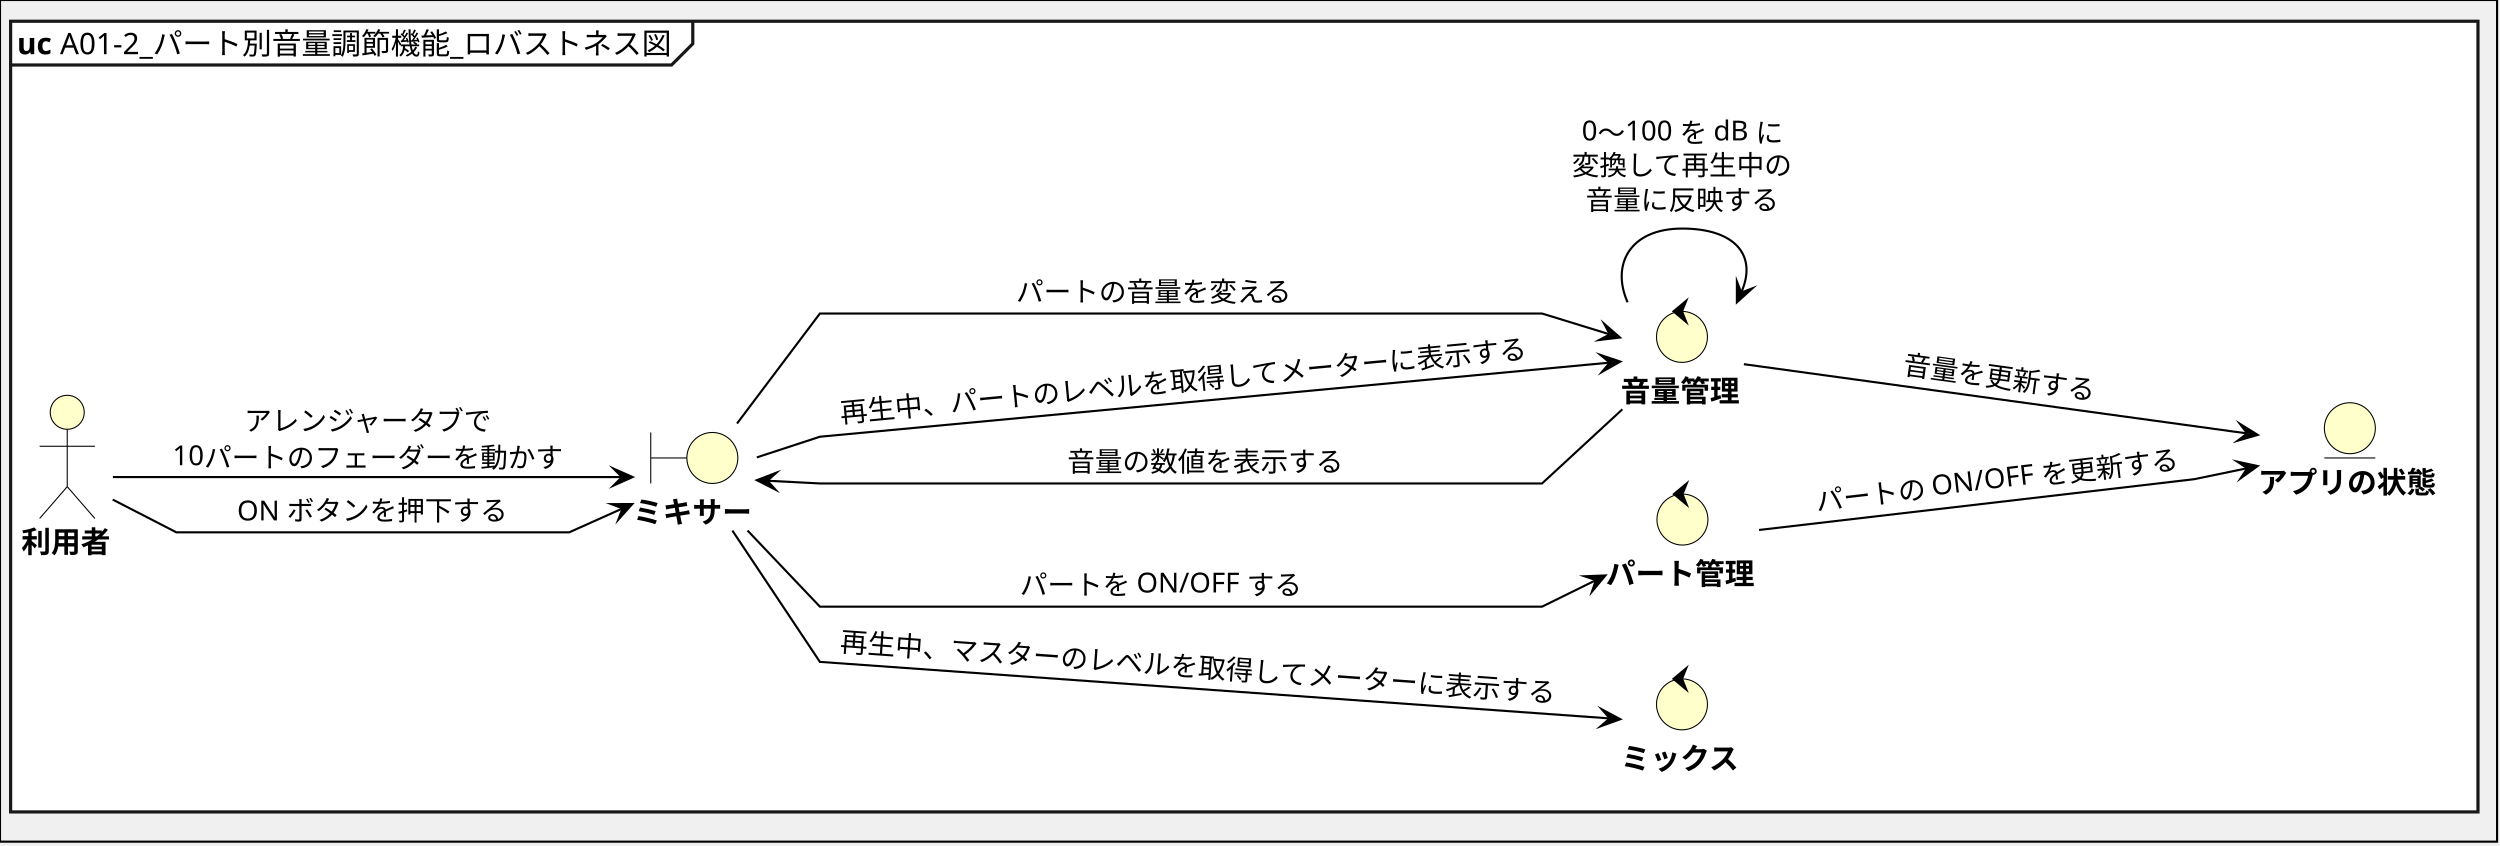
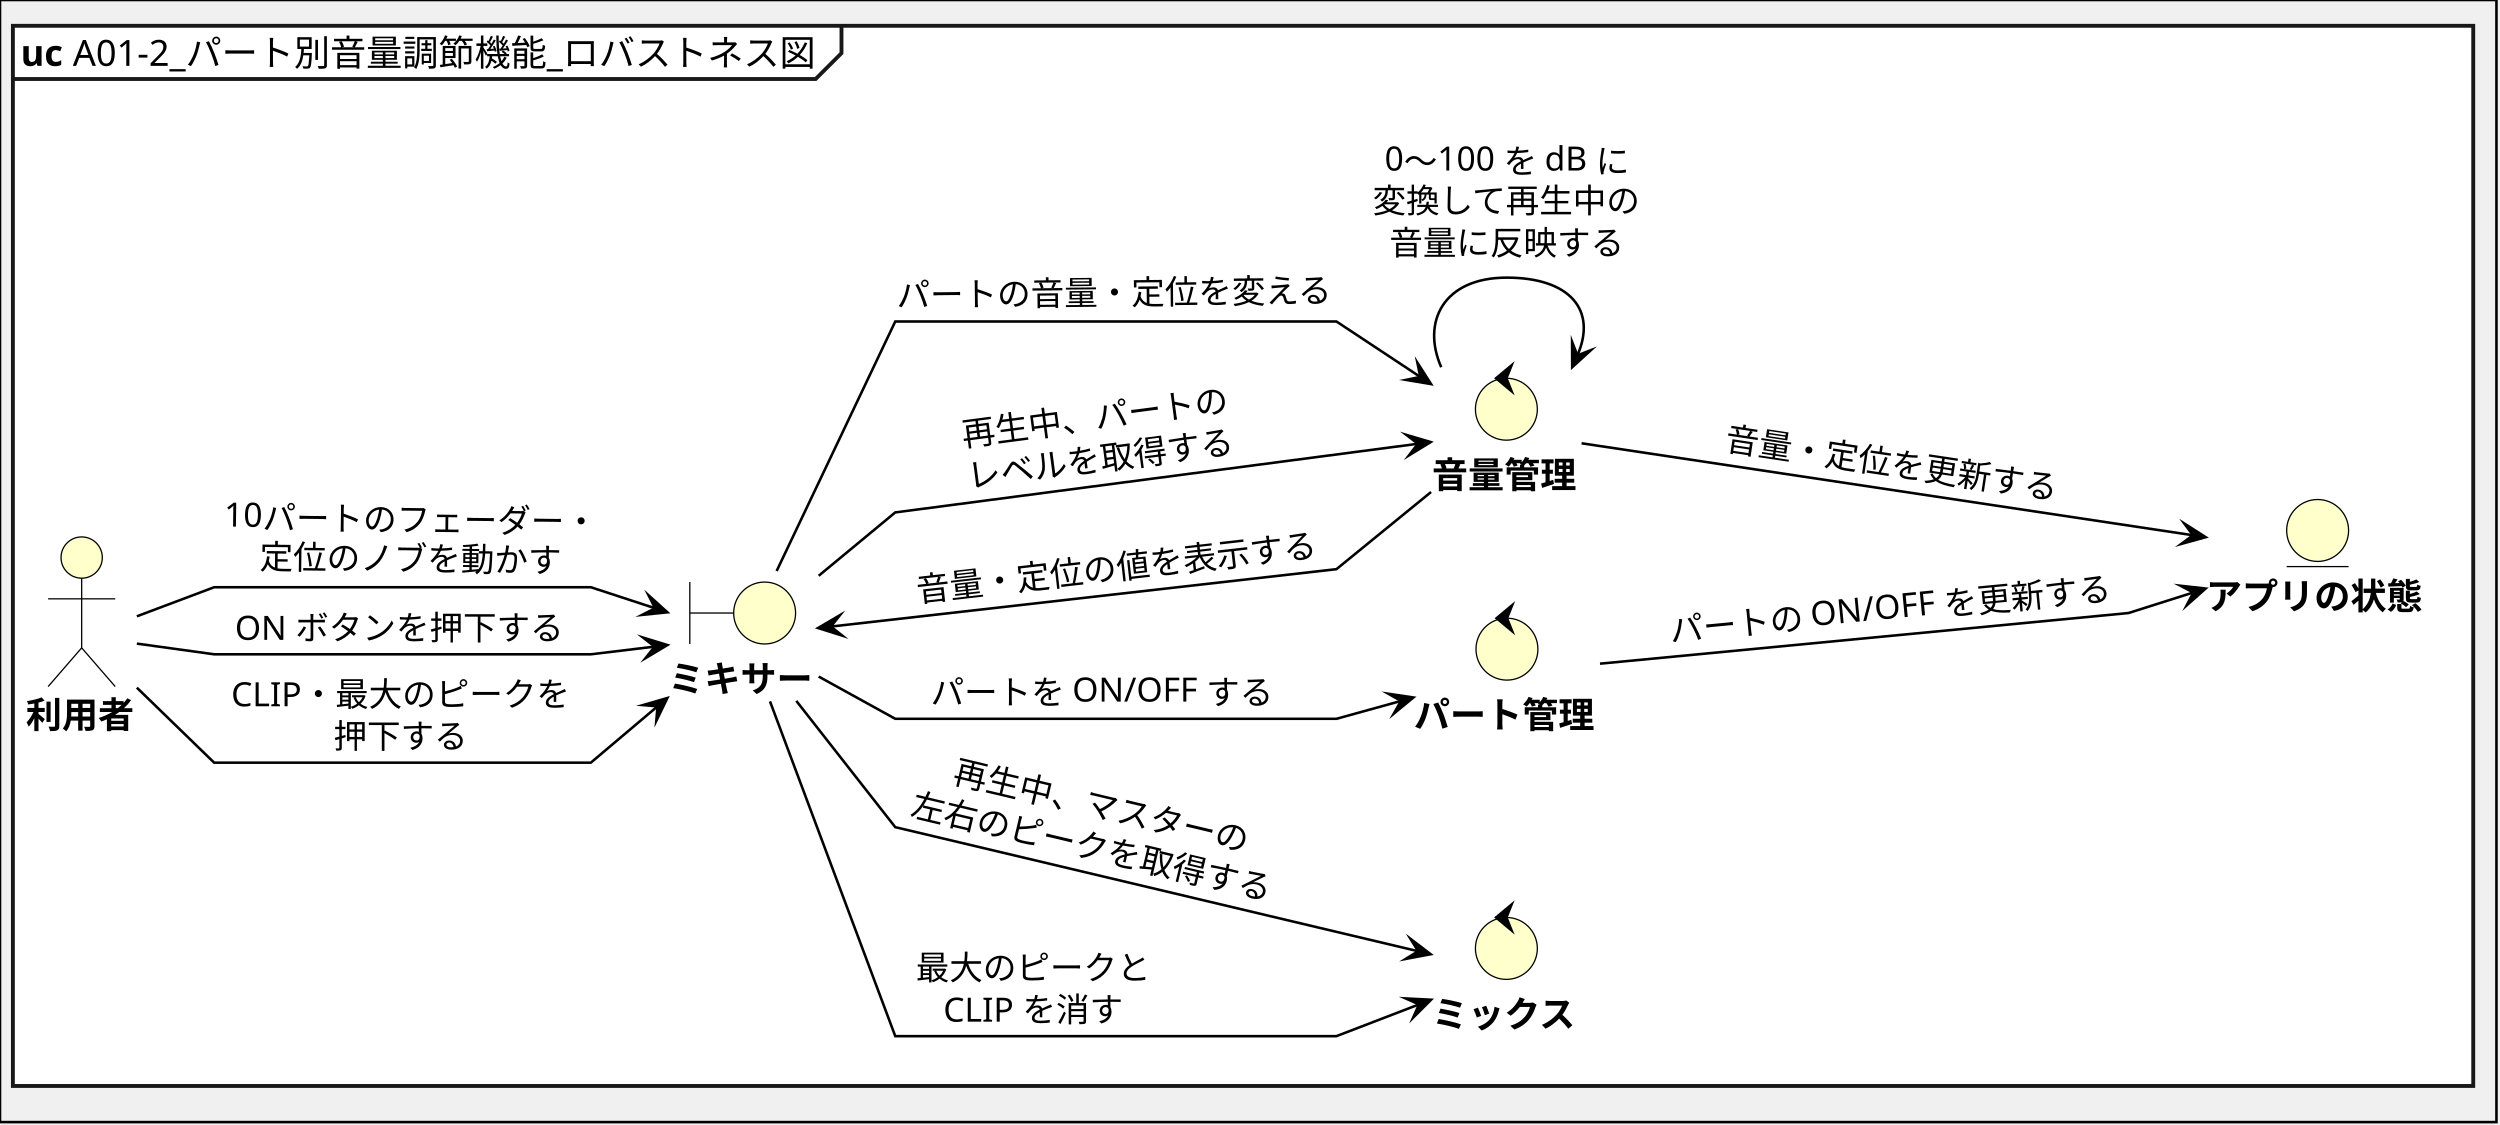
- <svg xmlns="http://www.w3.org/2000/svg" version="1.1" data-diagram-type="DESCRIPTION" style="width:1177px;height:398px;background:#FFFFFF;" width="1177px" height="398px" viewBox="0 0 1177 398" zoomAndPan="magnify" preserveAspectRatio="none" contentStyleType="text/css">
+ <svg xmlns="http://www.w3.org/2000/svg" version="1.1" data-diagram-type="DESCRIPTION" style="width:969px;height:436px;background:#FFFFFF;" width="969px" height="436px" viewBox="0 0 969 436" zoomAndPan="magnify" preserveAspectRatio="none" contentStyleType="text/css">
  <defs />
  <g font-family="sans-serif" lengthAdjust="spacing">
-     <rect x="0" y="0" width="1175.625" height="396.252" fill="none" style="stroke:#000;stroke-width:1;" />
-     <rect x="5" y="10" width="1161.625" height="372.252" fill="#FFF" style="stroke:#181818;stroke-width:1.5;" />
+     <rect x="0" y="0" width="967.625" height="434.922" fill="none" style="stroke:#000;stroke-width:1;" />
+     <rect x="5" y="10" width="953.625" height="410.922" fill="#FFF" style="stroke:#181818;stroke-width:1.5;" />
    <path d="M326.158,10 L326.158,20.609 L316.158,30.609 L5,30.609" style="stroke:#181818;stroke-width:1.5;" fill="none" />
    <text x="8" y="25.533" fill="#000" font-size="14" textLength="16.338" font-weight="700">uc</text>
    <text x="28.228" y="25.533" fill="#000" font-size="14" textLength="290.931">A01-2_パート別音量調節機能_ロバストネス図</text>
    <g class="entity" data-qualified-name="A1" id="ent0001" data-source-line="4">
-       <ellipse cx="31.656" cy="194.109" rx="8" ry="8" fill="#FFC" style="stroke:#000;stroke-width:0.5;" />
-       <path d="M31.656,202.109 L31.656,229.109 M18.656,210.109 L44.656,210.109 M31.656,229.109 L18.656,244.109 M31.656,229.109 L44.656,244.109" style="stroke:#000;stroke-width:0.5;" fill="none" />
-       <text x="10" y="260.143" fill="#000" font-size="14" textLength="43.313" font-weight="700">利用者</text>
+       <ellipse cx="31.656" cy="216.109" rx="8" ry="8" fill="#FFC" style="stroke:#000;stroke-width:0.5;" />
+       <path d="M31.656,224.109 L31.656,251.109 M18.656,232.109 L44.656,232.109 M31.656,251.109 L18.656,266.109 M31.656,251.109 L44.656,266.109" style="stroke:#000;stroke-width:0.5;" fill="none" />
+       <text x="10" y="282.143" fill="#000" font-size="14" textLength="43.313" font-weight="700">利用者</text>
    </g>
    <g class="entity" data-qualified-name="B1" id="ent0002" data-source-line="5">
-       <path d="M306.375,203.609 L306.375,227.609 M306.375,215.609 L323.375,215.609" style="stroke:#000;stroke-width:0.5;" fill="none" />
-       <ellipse cx="335.375" cy="215.609" rx="12" ry="12" fill="#FFC" style="stroke:#000;stroke-width:0.5;" />
-       <text x="298" y="246.143" fill="#000" font-size="14" textLength="57.75" font-weight="700">ミキサー</text>
+       <path d="M267.375,225.609 L267.375,249.609 M267.375,237.609 L284.375,237.609" style="stroke:#000;stroke-width:0.5;" fill="none" />
+       <ellipse cx="296.375" cy="237.609" rx="12" ry="12" fill="#FFC" style="stroke:#000;stroke-width:0.5;" />
+       <text x="259" y="268.143" fill="#000" font-size="14" textLength="57.75" font-weight="700">ミキサー</text>
    </g>
    <g class="entity" data-qualified-name="C1" id="ent0003" data-source-line="6">
-       <ellipse cx="791.875" cy="158.609" rx="12" ry="12" fill="#FFC" style="stroke:#000;stroke-width:0.5;" />
-       <polygon points="787.875,146.609,793.875,141.609,791.875,146.609,793.875,151.609,787.875,146.609" fill="#000" style="stroke:#000;stroke-width:1;stroke-linejoin:miter;stroke-miterlimit:10;" />
-       <text x="763" y="189.143" fill="#000" font-size="14" textLength="57.75" font-weight="700">音量管理</text>
+       <ellipse cx="583.875" cy="158.609" rx="12" ry="12" fill="#FFC" style="stroke:#000;stroke-width:0.5;" />
+       <polygon points="579.875,146.609,585.875,141.609,583.875,146.609,585.875,151.609,579.875,146.609" fill="#000" style="stroke:#000;stroke-width:1;stroke-linejoin:miter;stroke-miterlimit:10;" />
+       <text x="555" y="189.143" fill="#000" font-size="14" textLength="57.75" font-weight="700">音量管理</text>
    </g>
    <g class="entity" data-qualified-name="C2" id="ent0004" data-source-line="7">
-       <ellipse cx="792.094" cy="244.609" rx="12" ry="12" fill="#FFC" style="stroke:#000;stroke-width:0.5;" />
-       <polygon points="788.094,232.609,794.094,227.609,792.094,232.609,794.094,237.609,788.094,232.609" fill="#000" style="stroke:#000;stroke-width:1;stroke-linejoin:miter;stroke-miterlimit:10;" />
-       <text x="756" y="275.143" fill="#000" font-size="14" textLength="72.188" font-weight="700">パート管理</text>
+       <ellipse cx="584.094" cy="251.609" rx="12" ry="12" fill="#FFC" style="stroke:#000;stroke-width:0.5;" />
+       <polygon points="580.094,239.609,586.094,234.609,584.094,239.609,586.094,244.609,580.094,239.609" fill="#000" style="stroke:#000;stroke-width:1;stroke-linejoin:miter;stroke-miterlimit:10;" />
+       <text x="548" y="282.143" fill="#000" font-size="14" textLength="72.188" font-weight="700">パート管理</text>
    </g>
    <g class="entity" data-qualified-name="C3" id="ent0005" data-source-line="8">
-       <ellipse cx="791.875" cy="331.609" rx="12" ry="12" fill="#FFC" style="stroke:#000;stroke-width:0.5;" />
-       <polygon points="787.875,319.609,793.875,314.609,791.875,319.609,793.875,324.609,787.875,319.609" fill="#000" style="stroke:#000;stroke-width:1;stroke-linejoin:miter;stroke-miterlimit:10;" />
-       <text x="763" y="362.143" fill="#000" font-size="14" textLength="57.75" font-weight="700">ミックス</text>
+       <ellipse cx="583.875" cy="367.609" rx="12" ry="12" fill="#FFC" style="stroke:#000;stroke-width:0.5;" />
+       <polygon points="579.875,355.609,585.875,350.609,583.875,355.609,585.875,360.609,579.875,355.609" fill="#000" style="stroke:#000;stroke-width:1;stroke-linejoin:miter;stroke-miterlimit:10;" />
+       <text x="555" y="398.143" fill="#000" font-size="14" textLength="57.75" font-weight="700">ミックス</text>
    </g>
    <g class="entity" data-qualified-name="E1" id="ent0006" data-source-line="9">
-       <ellipse cx="1106.313" cy="201.609" rx="12" ry="12" fill="#FFC" style="stroke:#000;stroke-width:0.5;" />
-       <line x1="1094.313" y1="215.609" x2="1118.313" y2="215.609" style="stroke:#000;stroke-width:0.5;" />
-       <text x="1063" y="232.143" fill="#000" font-size="14" textLength="86.625" font-weight="700">アプリの状態</text>
+       <ellipse cx="898.313" cy="205.609" rx="12" ry="12" fill="#FFC" style="stroke:#000;stroke-width:0.5;" />
+       <line x1="886.313" y1="219.609" x2="910.313" y2="219.609" style="stroke:#000;stroke-width:0.5;" />
+       <text x="855" y="236.143" fill="#000" font-size="14" textLength="86.625" font-weight="700">アプリの状態</text>
    </g>
    <g class="link" data-entity-1="ent0001" data-entity-2="ent0002" id="lnk7" data-source-line="11" data-link-type="dependency">
-       <path d="M53.14,224.609 C104.68,224.609 234.1,224.609 292.84,224.609" style="stroke:#000;stroke-width:1;" fill="none" id="A1-to-B1" />
-       <polygon points="297.84,224.609,288.84,220.609,292.84,224.609,288.84,228.609,297.84,224.609" fill="#000" style="stroke:#000;stroke-width:1;stroke-linejoin:miter;stroke-miterlimit:10;" />
+       <path d="M53.04,238.879 C67.02,233.619 83,227.609 83,227.609 C83,227.609 229,227.609 229,227.609 C229,227.609 239.208,230.953 253.928,235.773" style="stroke:#000;stroke-width:1;" fill="none" id="A1-to-B1" />
+       <polygon points="258.68,237.329,251.372,230.727,253.928,235.773,248.882,238.33,258.68,237.329" fill="#000" style="stroke:#000;stroke-width:1;stroke-linejoin:miter;stroke-miterlimit:10;" />
    </g>
    <g class="link" data-entity-1="ent0001" data-entity-2="ent0002" id="lnk8" data-source-line="12" data-link-type="dependency">
-       <path d="M53.04,235.189 C67.02,242.379 83,250.609 83,250.609 C83,250.609 268,250.609 268,250.609 C268,250.609 278.398,245.955 293.118,239.355" style="stroke:#000;stroke-width:1;" fill="none" id="A1-to-B1-1" />
-       <polygon points="297.68,237.309,287.831,237.342,293.118,239.355,291.104,244.641,297.68,237.309" fill="#000" style="stroke:#000;stroke-width:1;stroke-linejoin:miter;stroke-miterlimit:10;" />
+       <path d="M53.04,249.459 C67.02,251.399 83,253.609 83,253.609 C83,253.609 229,253.609 229,253.609 C229,253.609 238.996,252.396 253.716,250.626" style="stroke:#000;stroke-width:1;" fill="none" id="A1-to-B1-1" />
+       <polygon points="258.68,250.029,249.267,247.132,253.716,250.626,250.222,255.075,258.68,250.029" fill="#000" style="stroke:#000;stroke-width:1;stroke-linejoin:miter;stroke-miterlimit:10;" />
    </g>
-     <g class="link" data-entity-1="ent0002" data-entity-2="ent0003" id="lnk9" data-source-line="13" data-link-type="dependency">
-       <path d="M346.99,199.399 C363.91,176.939 386,147.609 386,147.609 C386,147.609 726,147.609 726,147.609 C726,147.609 740.381,152.039 757.901,157.429" style="stroke:#000;stroke-width:1;" fill="none" id="B1-to-C1" />
-       <polygon points="762.68,158.899,755.254,152.43,757.901,157.429,752.902,160.076,762.68,158.899" fill="#000" style="stroke:#000;stroke-width:1;stroke-linejoin:miter;stroke-miterlimit:10;" />
+     <g class="link" data-entity-1="ent0001" data-entity-2="ent0002" id="lnk9" data-source-line="13" data-link-type="dependency">
+       <path d="M53.04,266.539 C67.02,280.109 83,295.609 83,295.609 C83,295.609 229,295.609 229,295.609 C229,295.609 240.14,286.195 254.86,273.765" style="stroke:#000;stroke-width:1;" fill="none" id="A1-to-B1-2" />
+       <polygon points="258.68,270.539,249.223,273.29,254.86,273.765,254.384,279.402,258.68,270.539" fill="#000" style="stroke:#000;stroke-width:1;stroke-linejoin:miter;stroke-miterlimit:10;" />
    </g>
-     <g class="link" data-entity-1="ent0003" data-entity-2="ent0002" id="lnk12" data-source-line="16" data-link-type="dependency">
-       <path d="M763.81,192.709 C746,209.149 726,227.609 726,227.609 C726,227.609 386,227.609 386,227.609 C386,227.609 376.033,227.101 361.313,226.331" style="stroke:#000;stroke-width:1;" fill="none" id="C1-to-B1" />
-       <polygon points="356.32,226.069,365.099,230.534,361.313,226.331,365.517,222.545,356.32,226.069" fill="#000" style="stroke:#000;stroke-width:1;stroke-linejoin:miter;stroke-miterlimit:10;" />
+     <g class="link" data-entity-1="ent0002" data-entity-2="ent0003" id="lnk10" data-source-line="14" data-link-type="dependency">
+       <path d="M301.02,221.329 C318.01,185.599 347,124.609 347,124.609 C347,124.609 518,124.609 518,124.609 C518,124.609 532.989,134.532 550.509,146.112" style="stroke:#000;stroke-width:1;" fill="none" id="B1-to-C1" />
+       <polygon points="554.68,148.869,549.377,140.57,550.509,146.112,544.966,147.244,554.68,148.869" fill="#000" style="stroke:#000;stroke-width:1;stroke-linejoin:miter;stroke-miterlimit:10;" />
    </g>
-     <g class="link" data-entity-1="ent0002" data-entity-2="ent0003" id="lnk15" data-source-line="19" data-link-type="dependency">
-       <path d="M356.32,215.329 C371.04,210.509 386,205.609 386,205.609 C386,205.609 666.022,179.337 757.862,170.717" style="stroke:#000;stroke-width:1;" fill="none" id="B1-to-C1-1" />
-       <polygon points="762.84,170.249,753.506,167.108,757.862,170.717,754.253,175.073,762.84,170.249" fill="#000" style="stroke:#000;stroke-width:1;stroke-linejoin:miter;stroke-miterlimit:10;" />
+     <g class="link" data-entity-1="ent0003" data-entity-2="ent0002" id="lnk13" data-source-line="17" data-link-type="dependency">
+       <path d="M554.68,190.699 C537.16,204.979 518,220.609 518,220.609 C518,220.609 383.198,235.916 322.048,242.856" style="stroke:#000;stroke-width:1;" fill="none" id="C1-to-B1" />
+       <polygon points="317.08,243.419,326.474,246.379,322.048,242.856,325.572,238.43,317.08,243.419" fill="#000" style="stroke:#000;stroke-width:1;stroke-linejoin:miter;stroke-miterlimit:10;" />
    </g>
-     <g class="link" data-entity-1="ent0003" data-entity-2="ent0006" id="lnk10" data-source-line="14" data-link-type="dependency">
-       <path d="M821.01,171.459 C875.91,179.019 993.037,195.138 1057.987,204.068" style="stroke:#000;stroke-width:1;" fill="none" id="C1-to-E1" />
-       <polygon points="1062.94,204.749,1054.569,199.561,1057.987,204.068,1053.479,207.486,1062.94,204.749" fill="#000" style="stroke:#000;stroke-width:1;stroke-linejoin:miter;stroke-miterlimit:10;" />
+     <g class="link" data-entity-1="ent0002" data-entity-2="ent0003" id="lnk16" data-source-line="20" data-link-type="dependency">
+       <path d="M317.32,223.169 C332.04,210.989 347,198.609 347,198.609 C347,198.609 486.803,180.24 549.573,172" style="stroke:#000;stroke-width:1;" fill="none" id="B1-to-C1-1" />
+       <polygon points="554.53,171.349,545.086,168.555,549.573,172,546.127,176.487,554.53,171.349" fill="#000" style="stroke:#000;stroke-width:1;stroke-linejoin:miter;stroke-miterlimit:10;" />
    </g>
-     <g class="link" data-entity-1="ent0003" data-entity-2="ent0003" id="lnk11" data-source-line="15" data-link-type="dependency">
-       <path d="M766.28,142.329 C758.49,124.839 767.06,107.609 792,107.609 C816.94,107.609 827.544,120.272 819.754,137.762" style="stroke:#000;stroke-width:1;" fill="none" id="C1-to-C1" />
-       <polygon points="817.72,142.329,825.036,135.735,819.754,137.762,817.728,132.481,817.72,142.329" fill="#000" style="stroke:#000;stroke-width:1;stroke-linejoin:miter;stroke-miterlimit:10;" />
+     <g class="link" data-entity-1="ent0003" data-entity-2="ent0006" id="lnk11" data-source-line="15" data-link-type="dependency">
+       <path d="M613.01,171.819 C667.91,180.079 785.046,197.696 849.996,207.466" style="stroke:#000;stroke-width:1;" fill="none" id="C1-to-E1" />
+       <polygon points="854.94,208.209,846.635,202.915,849.996,207.466,845.445,210.826,854.94,208.209" fill="#000" style="stroke:#000;stroke-width:1;stroke-linejoin:miter;stroke-miterlimit:10;" />
    </g>
-     <g class="link" data-entity-1="ent0002" data-entity-2="ent0004" id="lnk13" data-source-line="17" data-link-type="dependency">
-       <path d="M351.93,249.769 C367.9,266.579 386,285.609 386,285.609 C386,285.609 726,285.609 726,285.609 C726,285.609 736.034,280.667 751.354,273.127" style="stroke:#000;stroke-width:1;" fill="none" id="B1-to-C2" />
-       <polygon points="755.84,270.919,745.999,271.305,751.354,273.127,749.531,278.483,755.84,270.919" fill="#000" style="stroke:#000;stroke-width:1;stroke-linejoin:miter;stroke-miterlimit:10;" />
+     <g class="link" data-entity-1="ent0003" data-entity-2="ent0003" id="lnk12" data-source-line="16" data-link-type="dependency">
+       <path d="M558.62,142.329 C550.93,124.839 559.39,107.609 584,107.609 C608.61,107.609 619.082,120.262 611.392,137.752" style="stroke:#000;stroke-width:1;" fill="none" id="C1-to-C1" />
+       <polygon points="609.38,142.329,616.664,135.701,611.392,137.752,609.341,132.481,609.38,142.329" fill="#000" style="stroke:#000;stroke-width:1;stroke-linejoin:miter;stroke-miterlimit:10;" />
    </g>
-     <g class="link" data-entity-1="ent0004" data-entity-2="ent0006" id="lnk14" data-source-line="18" data-link-type="dependency">
-       <path d="M828.16,249.509 C894.82,241.729 1033,225.609 1033,225.609 C1033,225.609 1042.234,223.704 1058.014,220.434" style="stroke:#000;stroke-width:1;" fill="none" id="C2-to-E1" />
-       <polygon points="1062.91,219.419,1053.286,217.329,1058.014,220.434,1054.909,225.162,1062.91,219.419" fill="#000" style="stroke:#000;stroke-width:1;stroke-linejoin:miter;stroke-miterlimit:10;" />
+     <g class="link" data-entity-1="ent0002" data-entity-2="ent0004" id="lnk14" data-source-line="18" data-link-type="dependency">
+       <path d="M317.32,262.239 C332.04,270.359 347,278.609 347,278.609 C347,278.609 518,278.609 518,278.609 C518,278.609 527.701,275.923 543.021,271.683" style="stroke:#000;stroke-width:1;" fill="none" id="B1-to-C2" />
+       <polygon points="547.84,270.349,538.099,268.895,543.021,271.683,540.233,276.605,547.84,270.349" fill="#000" style="stroke:#000;stroke-width:1;stroke-linejoin:miter;stroke-miterlimit:10;" />
    </g>
-     <g class="link" data-entity-1="ent0002" data-entity-2="ent0005" id="lnk16" data-source-line="20" data-link-type="dependency">
-       <path d="M344.78,249.769 C361.91,275.469 386,311.609 386,311.609 C386,311.609 666.013,331.663 757.853,338.233" style="stroke:#000;stroke-width:1;" fill="none" id="B1-to-C3" />
-       <polygon points="762.84,338.589,754.148,333.957,757.853,338.233,753.578,341.937,762.84,338.589" fill="#000" style="stroke:#000;stroke-width:1;stroke-linejoin:miter;stroke-miterlimit:10;" />
+     <g class="link" data-entity-1="ent0004" data-entity-2="ent0006" id="lnk15" data-source-line="19" data-link-type="dependency">
+       <path d="M620.16,257.239 C686.82,250.849 825,237.609 825,237.609 C825,237.609 834.364,234.642 850.144,229.632" style="stroke:#000;stroke-width:1;" fill="none" id="C2-to-E1" />
+       <polygon points="854.91,228.119,845.122,227.03,850.144,229.632,847.542,234.655,854.91,228.119" fill="#000" style="stroke:#000;stroke-width:1;stroke-linejoin:miter;stroke-miterlimit:10;" />
+     </g>
+     <g class="link" data-entity-1="ent0002" data-entity-2="ent0005" id="lnk17" data-source-line="21" data-link-type="dependency">
+       <path d="M308.64,271.659 C325.46,293.129 347,320.609 347,320.609 C347,320.609 486.895,353.805 549.665,368.705" style="stroke:#000;stroke-width:1;" fill="none" id="B1-to-C3" />
+       <polygon points="554.53,369.859,546.697,363.889,549.665,368.705,544.849,371.673,554.53,369.859" fill="#000" style="stroke:#000;stroke-width:1;stroke-linejoin:miter;stroke-miterlimit:10;" />
+     </g>
+     <g class="link" data-entity-1="ent0002" data-entity-2="ent0005" id="lnk18" data-source-line="22" data-link-type="dependency">
+       <path d="M298.45,271.859 C314.88,315.779 347,401.609 347,401.609 C347,401.609 518,401.609 518,401.609 C518,401.609 532.493,396.035 550.013,389.295" style="stroke:#000;stroke-width:1;" fill="none" id="B1-to-C3-1" />
+       <polygon points="554.68,387.499,544.844,386.998,550.013,389.295,547.716,394.464,554.68,387.499" fill="#000" style="stroke:#000;stroke-width:1;stroke-linejoin:miter;stroke-miterlimit:10;" />
    </g>
    <g class="link-labels">
-       <g transform="rotate(4.095 563.227 324.3)">
-         <rect x="392.227" y="306.648" width="342.000" height="15.650" fill="#FFFFFF" stroke="none" />
-         <text text-anchor="middle" x="563.227" y="318.698" fill="#000" font-size="13" textLength="338">再生中、マスターのレベルを取得してメーターに表示する</text>
+       <g transform="rotate(-5.474 733.64 246.363)">
+         <rect x="644.976" y="228.713" width="177.329" height="15.650" fill="#FFFFFF" stroke="none" />
+         <text text-anchor="middle" x="733.64" y="240.763" fill="#000" font-size="13" textLength="173.329">パートの ON/OFF を更新する</text>
      </g>
-       <g transform="rotate(-5.360 558.013 189.47)">
-         <rect x="393.513" y="171.819" width="329.000" height="15.650" fill="#FFFFFF" stroke="none" />
-         <text text-anchor="middle" x="558.013" y="183.869" fill="#000" font-size="13" textLength="325">再生中、パートのレベルを取得してメーターに表示する</text>
+       <g transform="rotate(-0.629 431.907 124.609)">
+         <rect x="345.407" y="106.053" width="173.000" height="15.650" fill="#FFFFFF" stroke="none" />
+         <text text-anchor="middle" x="431.907" y="118.103" fill="#000" font-size="13" textLength="169">パートの音量・定位を変える</text>
      </g>
-       <g transform="rotate(0.000 173.14 224.609)">
-         <rect x="79.410" y="190.709" width="187.460" height="31.900" fill="#FFFFFF" stroke="none" />
-         <text text-anchor="middle" x="173.14" y="202.759" fill="#000" font-size="13" textLength="117">アレンジャータブで</text>
-         <text text-anchor="middle" x="173.14" y="219.009" fill="#000" font-size="13" textLength="183.46">10パートのフェーダーを動かす</text>
+       <g transform="rotate(-6.477 433.87 230.162)">
+         <rect x="353.870" y="212.511" width="160.000" height="15.650" fill="#FFFFFF" stroke="none" />
+         <text text-anchor="middle" x="433.87" y="224.561" fill="#000" font-size="13" textLength="156">音量・定位の値を表示する</text>
      </g>
-       <g transform="rotate(-6.655 941.392 236.297)">
-         <rect x="852.728" y="218.647" width="177.329" height="15.650" fill="#FFFFFF" stroke="none" />
-         <text text-anchor="middle" x="941.392" y="230.697" fill="#000" font-size="13" textLength="173.329">パートの ON/OFF を更新する</text>
+       <g transform="rotate(0.697 158.99 227.609)">
+         <rect x="84.760" y="192.884" width="148.460" height="31.900" fill="#FFFFFF" stroke="none" />
+         <text text-anchor="middle" x="158.99" y="204.934" fill="#000" font-size="13" textLength="144.46">10パートのフェーダー・</text>
+         <text text-anchor="middle" x="158.99" y="221.184" fill="#000" font-size="13" textLength="117">定位のノブを動かす</text>
      </g>
-       <g transform="rotate(-0.000 546.55 285.609)">
-         <rect x="477.385" y="267.959" width="138.329" height="15.650" fill="#FFFFFF" stroke="none" />
-         <text text-anchor="middle" x="546.55" y="280.009" fill="#000" font-size="13" textLength="134.329">パートを ON/OFF する</text>
+       <g transform="rotate(13.350 420.762 338.113)">
+         <rect x="347.262" y="304.213" width="147.000" height="31.900" fill="#FFFFFF" stroke="none" />
+         <text text-anchor="middle" x="420.762" y="316.263" fill="#000" font-size="13" textLength="117">再生中、マスターの</text>
+         <text text-anchor="middle" x="420.762" y="332.513" fill="#000" font-size="13" textLength="143">左右のピークを取得する</text>
      </g>
-       <g transform="rotate(-0.000 543.162 147.609)">
-         <rect x="476.162" y="129.959" width="134.000" height="15.650" fill="#FFFFFF" stroke="none" />
-         <text text-anchor="middle" x="543.162" y="142.009" fill="#000" font-size="13" textLength="130">パートの音量を変える</text>
+       <g transform="rotate(0.000 427.105 278.609)">
+         <rect x="357.941" y="260.959" width="138.329" height="15.650" fill="#FFFFFF" stroke="none" />
+         <text text-anchor="middle" x="427.105" y="273.009" fill="#000" font-size="13" textLength="134.329">パートを ON/OFF する</text>
      </g>
-       <g transform="rotate(0.000 567.455 227.609)">
-         <rect x="500.455" y="209.959" width="134.000" height="15.650" fill="#FFFFFF" stroke="none" />
-         <text text-anchor="middle" x="567.455" y="222.009" fill="#000" font-size="13" textLength="130">音量の数値を表示する</text>
+       <g transform="rotate(0.000 155.255 295.609)">
+         <rect x="86.804" y="261.709" width="136.901" height="31.900" fill="#FFFFFF" stroke="none" />
+         <text text-anchor="middle" x="155.255" y="273.759" fill="#000" font-size="13" textLength="132.901">CLIP・最大のピークを</text>
+         <text text-anchor="middle" x="155.255" y="290.009" fill="#000" font-size="13" textLength="52">押下する</text>
      </g>
-       <g transform="rotate(-0.000 175.305 250.609)">
-         <rect x="109.749" y="232.959" width="131.112" height="15.650" fill="#FFFFFF" stroke="none" />
-         <text text-anchor="middle" x="175.305" y="245.009" fill="#000" font-size="13" textLength="127.112">ON ボタンを押下する</text>
+       <g transform="rotate(8.554 731.675 189.669)">
+         <rect x="664.675" y="172.019" width="134.000" height="15.650" fill="#FFFFFF" stroke="none" />
+         <text text-anchor="middle" x="731.675" y="184.069" fill="#000" font-size="13" textLength="130">音量・定位を更新する</text>
      </g>
-       <g transform="rotate(7.835 939.889 187.822)">
-         <rect x="892.389" y="170.171" width="95.000" height="15.650" fill="#FFFFFF" stroke="none" />
-         <text text-anchor="middle" x="939.889" y="182.221" fill="#000" font-size="13" textLength="91">音量を更新する</text>
+       <g transform="rotate(0.000 154.754 253.609)">
+         <rect x="89.198" y="235.959" width="131.112" height="15.650" fill="#FFFFFF" stroke="none" />
+         <text text-anchor="middle" x="154.754" y="248.009" fill="#000" font-size="13" textLength="127.112">ON ボタンを押下する</text>
+       </g>
+       <g transform="rotate(-7.484 427.782 187.996)">
+         <rect x="373.782" y="154.096" width="108.000" height="31.900" fill="#FFFFFF" stroke="none" />
+         <text text-anchor="middle" x="427.782" y="166.146" fill="#000" font-size="13" textLength="104">再生中、パートの</text>
+         <text text-anchor="middle" x="427.782" y="182.396" fill="#000" font-size="13" textLength="104">レベルを取得する</text>
+       </g>
+       <g transform="rotate(0.000 400.464 401.609)">
+         <rect x="352.964" y="367.709" width="95.000" height="31.900" fill="#FFFFFF" stroke="none" />
+         <text text-anchor="middle" x="400.464" y="379.759" fill="#000" font-size="13" textLength="91">最大のピークと</text>
+         <text text-anchor="middle" x="400.464" y="396.009" fill="#000" font-size="13" textLength="71.513">CLIP を消す</text>
      </g>
      <g transform="translate(0 0)">
-         <rect x="742.672" y="53.104" width="98.656" height="16.250" fill="#FFFFFF" stroke="none" />
-         <rect x="738.000" y="69.456" width="108.000" height="16.250" fill="#FFFFFF" stroke="none" />
-         <rect x="744.500" y="85.808" width="95.000" height="16.250" fill="#FFFFFF" stroke="none" />
-         <text x="744.672" y="66.104" fill="#000" font-size="13" textLength="94.656">0〜100 を dB に</text>
-         <text x="740" y="82.456" fill="#000" font-size="13" textLength="104">変換して再生中の</text>
-         <text x="746.5" y="98.808" fill="#000" font-size="13" textLength="91">音量に反映する</text>
+         <rect x="534.672" y="53.104" width="98.656" height="16.250" fill="#FFFFFF" stroke="none" />
+         <rect x="530.000" y="69.456" width="108.000" height="16.250" fill="#FFFFFF" stroke="none" />
+         <rect x="536.500" y="85.808" width="95.000" height="16.250" fill="#FFFFFF" stroke="none" />
+         <text x="536.672" y="66.104" fill="#000" font-size="13" textLength="94.656">0〜100 を dB に</text>
+         <text x="532" y="82.456" fill="#000" font-size="13" textLength="104">変換して再生中の</text>
+         <text x="538.5" y="98.808" fill="#000" font-size="13" textLength="91">音量に反映する</text>
      </g>
    </g>
  </g>
</svg>
